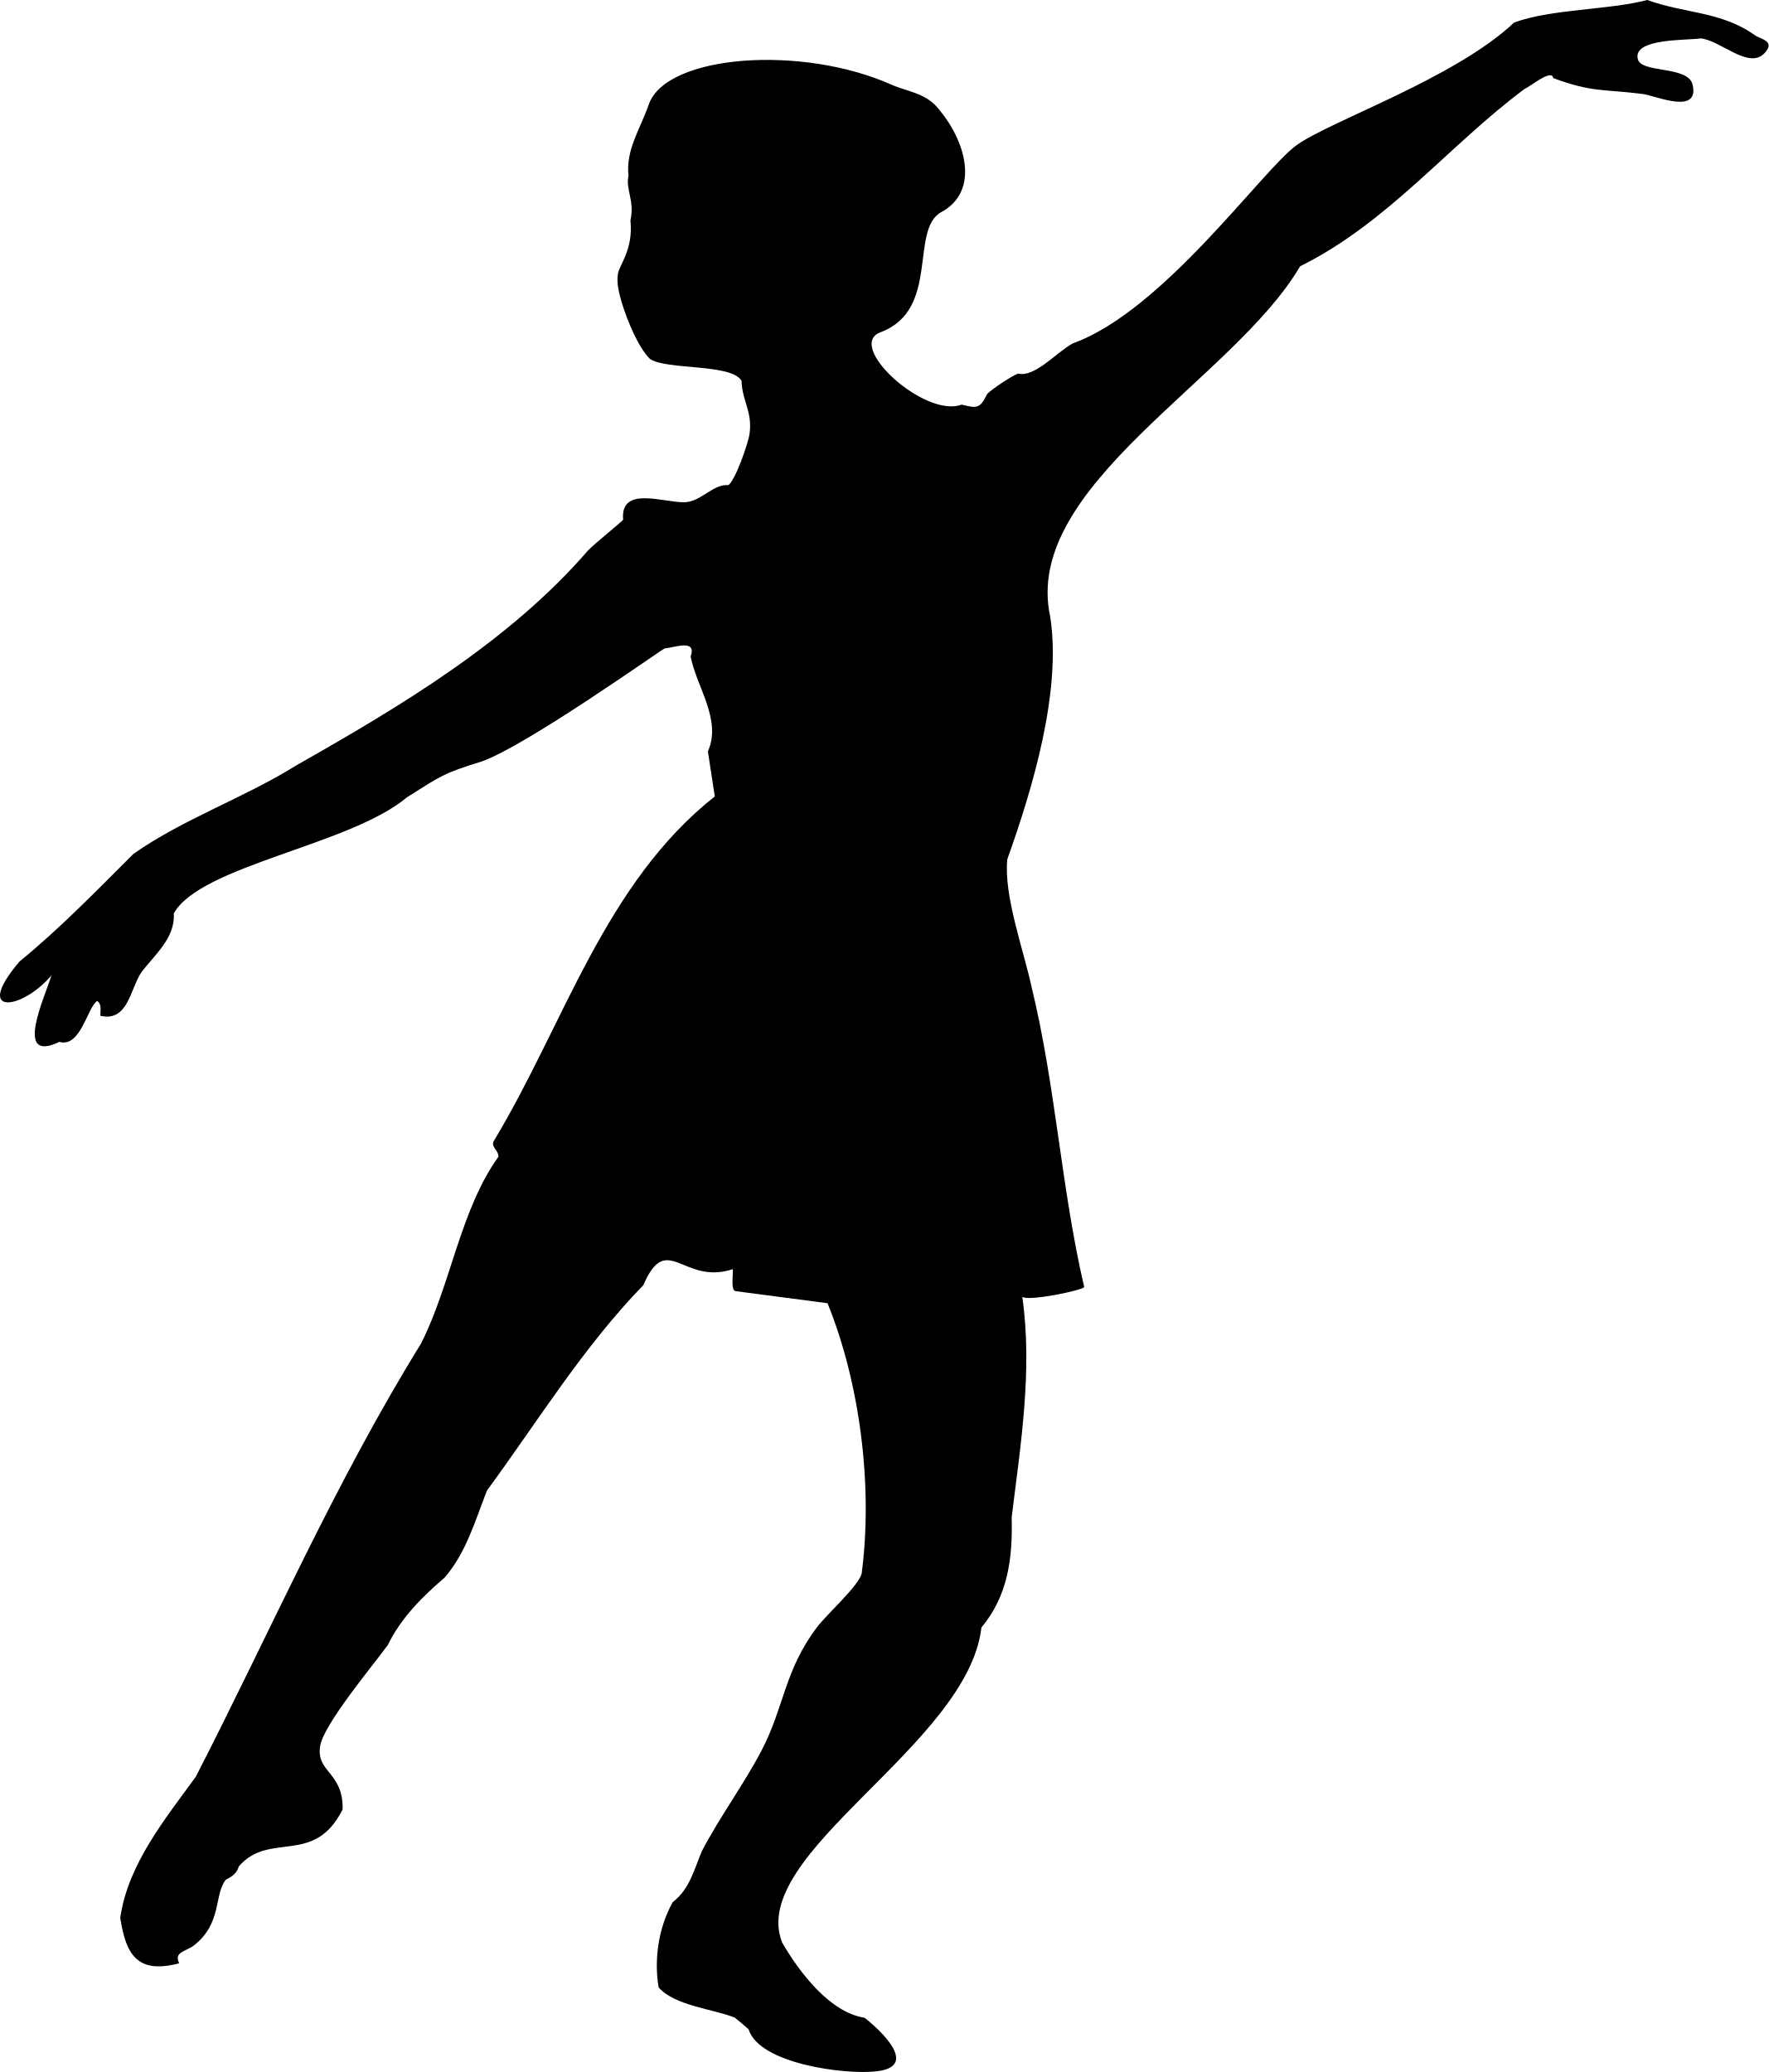
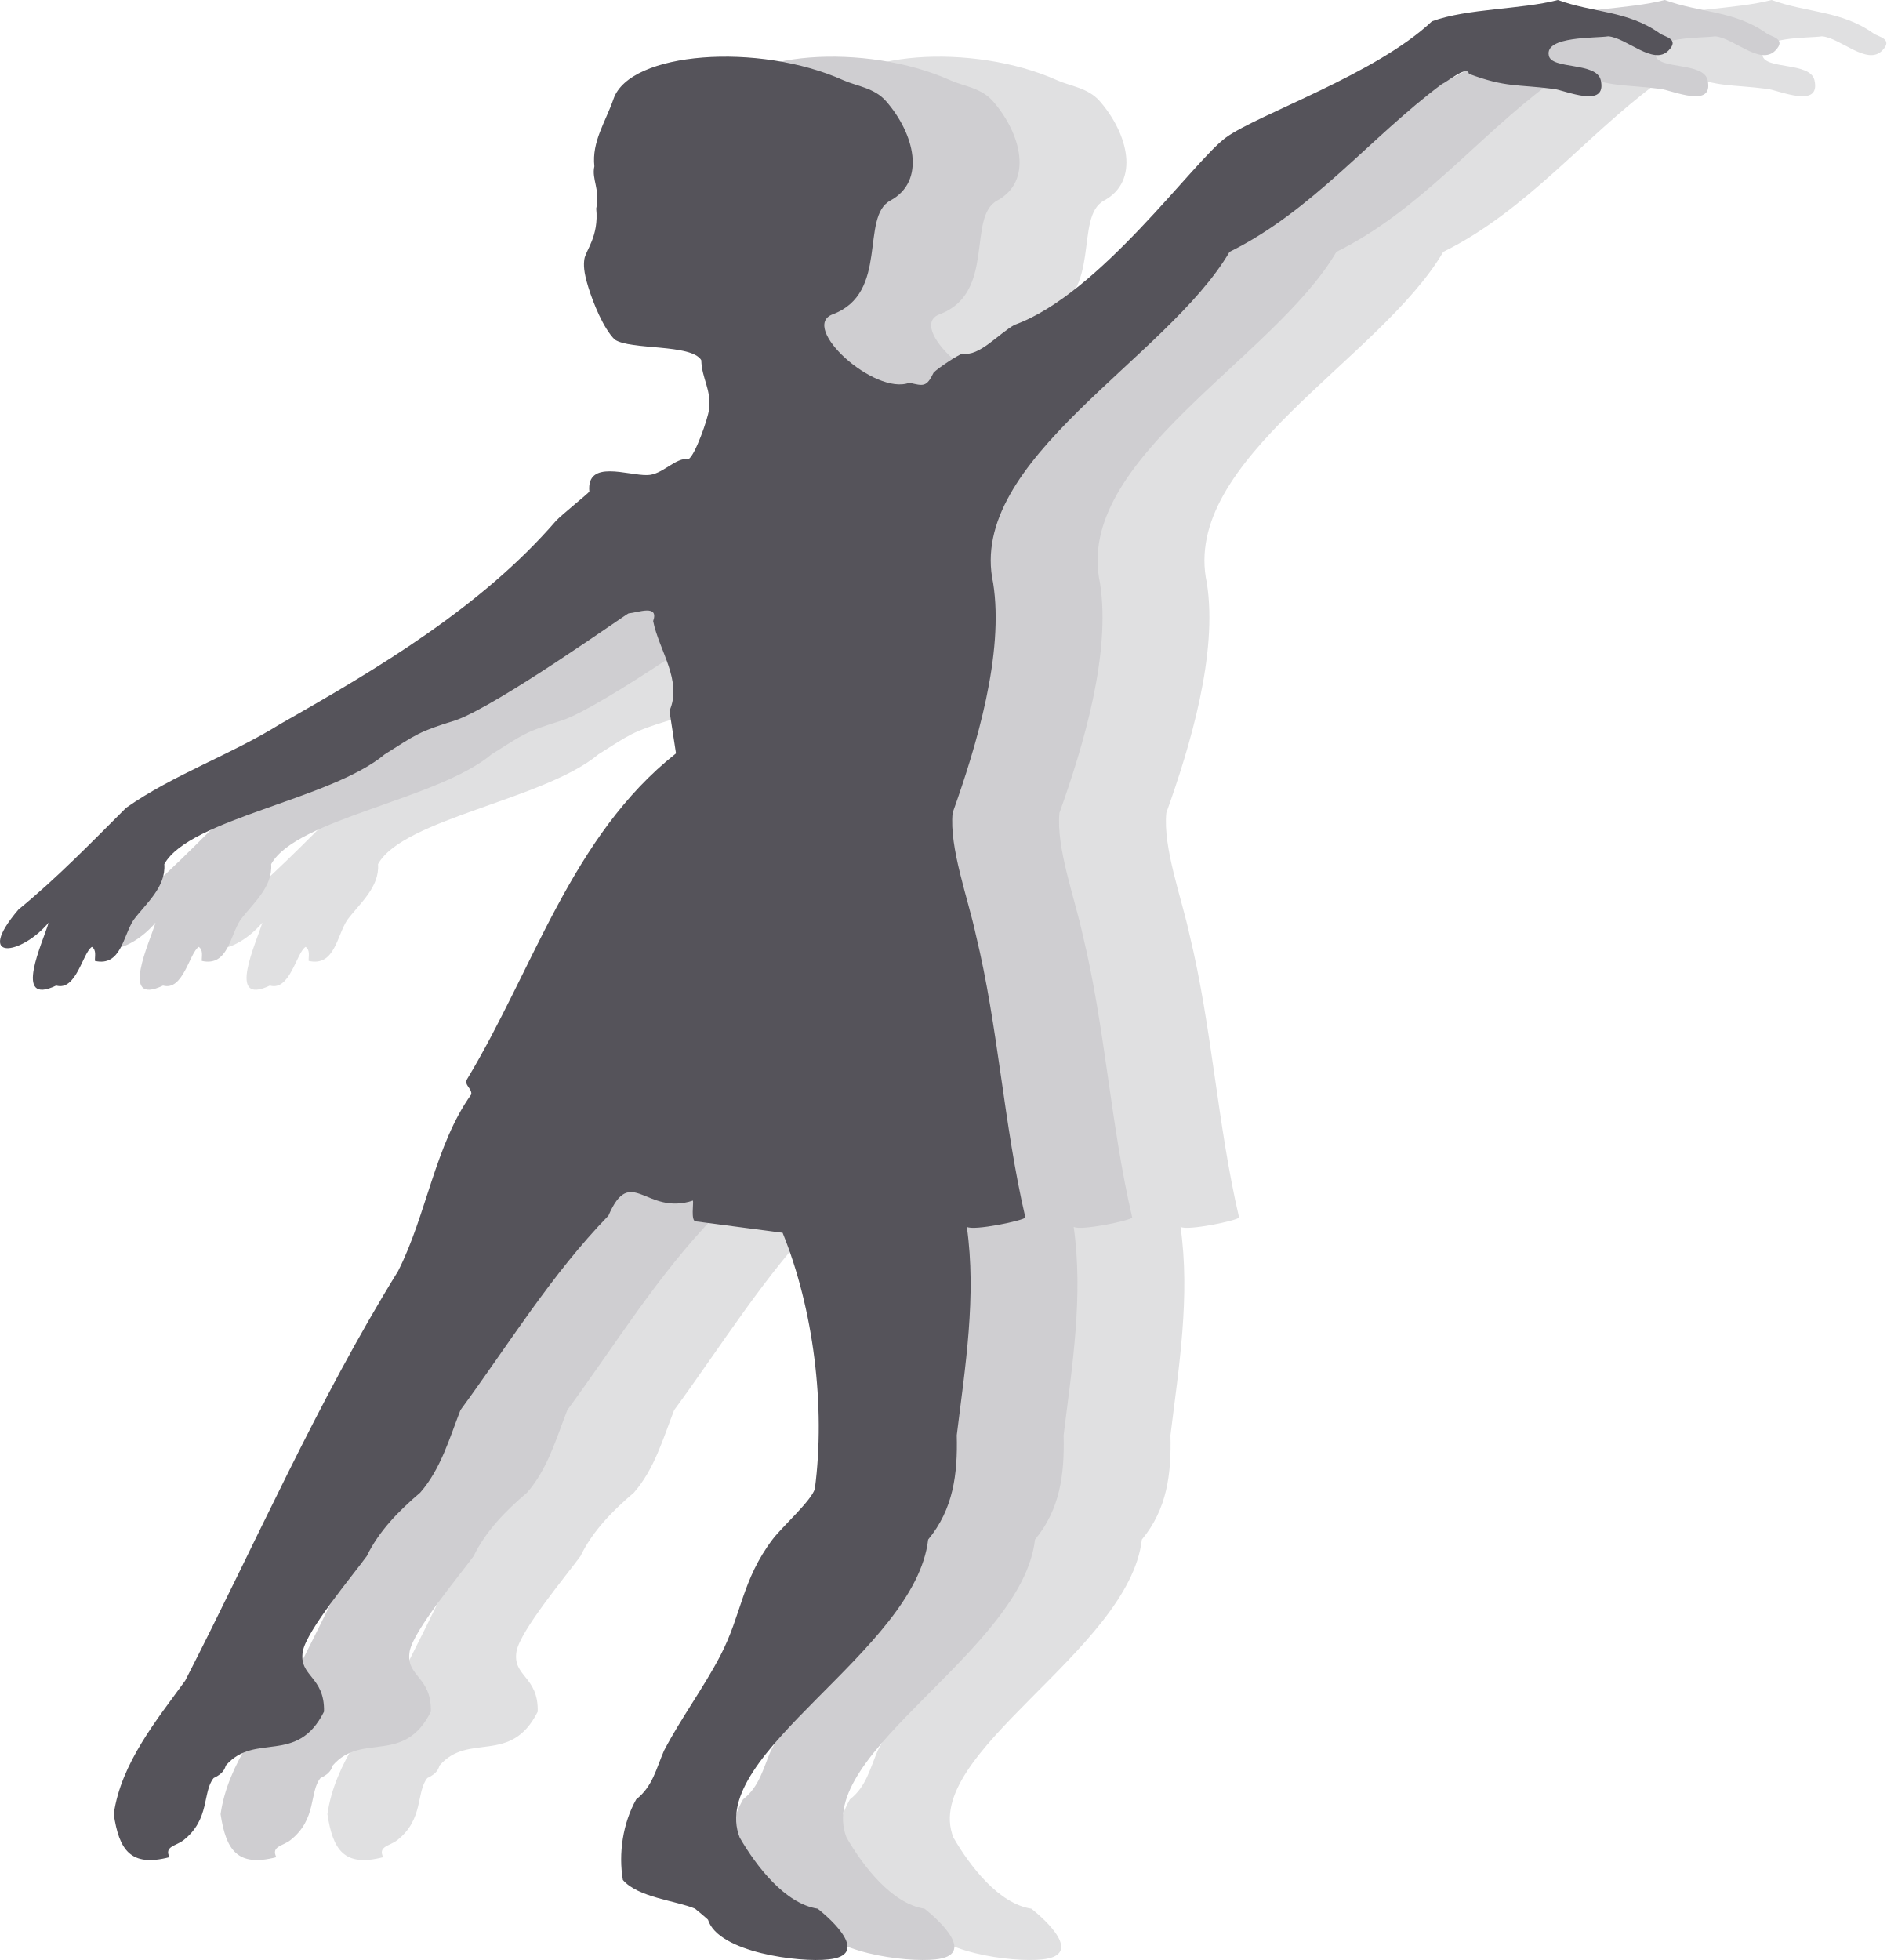
- <svg xmlns="http://www.w3.org/2000/svg" id="Layer_1" data-name="Layer 1" viewBox="0 0 829.65 972.13">
-   <path d="M728.57,36.63c-.54-4.63-11.08,4.26-13.25,4.97-35.56,26.42-64.1,62.86-105.46,83.33-31.09,53.13-130.47,103.19-117.25,164.25,5.51,34.89-8.21,80.75-20.1,113.96-1.77,17.18,7.72,42.67,11.51,60.46,11.2,46.04,13.81,94.16,24.56,140.23-.29,1.46-25.96,6.83-29.03,4.63,4.89,34.39-.81,69.5-4.99,103.4.5,19.16-1.68,36.69-14.19,51.74-6.35,55.28-109.97,106.11-93.47,147.81,8.28,14.3,22.55,32.83,38.66,35.27,7.39,5.81,26.07,23.04,5.33,25.15-14.16,1.65-54.66-3.41-59.72-19.69-.26-.35-6.1-5.28-6.47-5.5-9.45-3.95-28.28-5.52-35.75-14.21-2.24-13.12-.04-28.13,6.61-39.97,8.18-6.41,9.89-15.18,13.79-24.16,8.32-15.96,19.54-31.04,27.89-47.03,10.72-20.53,10.64-37.52,26.04-57.87,4.61-6.09,19.39-19.27,20.9-25.05,5.37-40.7-.65-89.07-16-126.91l-43.24-5.68c-2.3-.44-.88-8.86-1.22-10.29-23.35,7.7-30.83-18.26-41.94,7.49-28.17,28.96-49.7,64.15-73.39,96.42-5.48,14.02-9.73,29.24-19.98,40.95-10.31,8.75-20.48,19.01-26.48,31.46-7.2,9.89-29.72,36.72-31.72,47.18-2.19,12.68,10.93,12.27,10.5,29.98-13.38,26.74-34.3,10.01-48.7,26.73-.9,3.2-3.03,4.72-6.05,6.2-5.64,6.96-1.66,20.33-14.9,30.79-3.75,2.97-9.71,3.02-7,8.46-19.48,5.1-24.98-3.78-27.65-21.34,3.6-25.33,21.49-46.92,35.46-66.23,35.17-68.55,65.14-137.7,105.57-203.1,14.09-27.71,18.35-62.57,36.31-87.66.44-3.03-3.96-4.69-1.95-7.75,32.92-54.69,51.79-120.54,103.5-161.38l-3.24-21.11c6.61-14.89-5.29-30.14-8.09-44.52,2.98-8.48-7.53-4.2-12.22-3.8-1.11.28-64.86,45.7-85.81,53.03-18.37,5.64-19.38,6.96-35.1,16.85-26.9,22.54-96.9,31.96-109.34,54.47.88,11.41-9.21,19.61-15.26,27.69-5.2,7.87-6.18,23.23-19.15,20.32-.1-2.45.83-5.28-1.49-6.98-4.6,2.84-7.72,22.08-17.74,19.2-21.95,10.54-6.38-21.94-3.74-31.2-13.74,16.33-37.15,19.55-14.97-6.5,19.15-15.67,36.09-33.2,53.41-50.47,23.18-16.34,52.13-26.38,76.36-41.51,48.64-27.6,99.99-58.17,136.89-100.85,2.79-2.98,15.94-13.52,16.5-14.47-1.5-16.19,19.15-7.9,28.75-8.19,7.53-.06,13.77-8.8,20.54-8,3.22-1.92,9.58-20.07,10.04-24.37,1.29-10.36-3.5-15.06-3.81-24.65-5-8.18-35.26-4.85-42.99-10.25-5.58-5.58-10.59-18.04-13.03-25.92s-2.31-11.19-1.98-13.8c.56-4.36,7.32-11.31,5.9-25.19,2.08-9.4-2.39-14.55-.92-20.95-1.33-12.32,5.48-21.82,9.5-33.45,8.13-23.5,71.98-28.15,114.06-9.23,6.42,2.89,15.31,3.72,21.1,10.34,14.08,16.09,20.03,39.64,2.15,49.31-15.14,8.19-.44,45.89-28.57,56.41-16.72,6.25,20.76,40.46,38.01,33.96,6.87,1.58,8.48,2.34,12-4.99,1.96-2.14,11.99-8.79,14.5-9.55,7.92,1.84,17.9-9.94,25.68-14.19,42.41-15.27,88.83-81.32,104.86-92.92s74.2-31.25,102.18-57.64C728.15,4.09,754.19,4.81,772.7,0c17.64,6.42,34.61,5.23,50.49,16.52,2.24,1.78,10.14,2.61,4.43,8.51-7.48,7.74-20.83-6.37-29.96-7.01-6.16,1-31.49-.19-29.44,9.48,1.2,7.1,23.68,3.11,25.76,12.25,3.28,14.41-17.44,5.11-23.35,4.35-18.21-2.34-23.65-.6-42.04-7.48h-.02Z" />
+ <svg xmlns="http://www.w3.org/2000/svg" id="Layer_1" version="1.1" viewBox="0 0 935.65 972.13">
+   <defs>
+     <style>
+       .st0 {
+         fill: #55535a;
+       }
+ 
+       .st1 {
+         fill: #e0e0e1;
+       }
+ 
+       .st2 {
+         fill: #cfced1;
+       }
+     </style>
+   </defs>
+   <path class="st1" d="M834.57,36.63c-.54-4.63-11.08,4.26-13.25,4.97-35.56,26.42-64.1,62.86-105.46,83.33-31.09,53.13-130.47,103.19-117.25,164.25,5.51,34.89-8.21,80.75-20.1,113.96-1.77,17.18,7.72,42.67,11.51,60.46,11.2,46.04,13.81,94.16,24.56,140.23-.29,1.46-25.96,6.83-29.03,4.63,4.89,34.39-.81,69.5-4.99,103.4.5,19.16-1.68,36.69-14.19,51.74-6.35,55.28-109.97,106.11-93.47,147.81,8.28,14.3,22.55,32.83,38.66,35.27,7.39,5.81,26.07,23.04,5.33,25.15-14.16,1.65-54.66-3.41-59.72-19.69-.26-.35-6.1-5.28-6.47-5.5-9.45-3.95-28.28-5.52-35.75-14.21-2.24-13.12-.04-28.13,6.61-39.97,8.18-6.41,9.89-15.18,13.79-24.16,8.32-15.96,19.54-31.04,27.89-47.03,10.72-20.53,10.64-37.52,26.04-57.87,4.61-6.09,19.39-19.27,20.9-25.05,5.37-40.7-.65-89.07-16-126.91l-43.24-5.68c-2.3-.44-.88-8.86-1.22-10.29-23.35,7.7-30.83-18.26-41.94,7.49-28.17,28.96-49.7,64.15-73.39,96.42-5.48,14.02-9.73,29.24-19.98,40.95-10.31,8.75-20.48,19.01-26.48,31.46-7.2,9.89-29.72,36.72-31.72,47.18-2.19,12.68,10.93,12.27,10.5,29.98-13.38,26.74-34.3,10.01-48.7,26.73-.9,3.2-3.03,4.72-6.05,6.2-5.64,6.96-1.66,20.33-14.9,30.79-3.75,2.97-9.71,3.02-7,8.46-19.48,5.1-24.98-3.78-27.65-21.34,3.6-25.33,21.49-46.92,35.46-66.23,35.17-68.55,65.14-137.7,105.57-203.1,14.09-27.71,18.35-62.57,36.31-87.66.44-3.03-3.96-4.69-1.95-7.75,32.92-54.69,51.79-120.54,103.5-161.38l-3.24-21.11c6.61-14.89-5.29-30.14-8.09-44.52,2.98-8.48-7.53-4.2-12.22-3.8-1.11.28-64.86,45.7-85.81,53.03-18.37,5.64-19.38,6.96-35.1,16.85-26.9,22.54-96.9,31.96-109.34,54.47.88,11.41-9.21,19.61-15.26,27.69-5.2,7.87-6.18,23.23-19.15,20.32-.1-2.45.83-5.28-1.49-6.98-4.6,2.84-7.72,22.08-17.74,19.2-21.95,10.54-6.38-21.94-3.74-31.2-13.74,16.33-37.15,19.55-14.97-6.5,19.15-15.67,36.09-33.2,53.41-50.47,23.18-16.34,52.13-26.38,76.36-41.51,48.64-27.6,99.99-58.17,136.89-100.85,2.79-2.98,15.94-13.52,16.5-14.47-1.5-16.19,19.15-7.9,28.75-8.19,7.53-.06,13.77-8.8,20.54-8,3.22-1.92,9.58-20.07,10.04-24.37,1.29-10.36-3.5-15.06-3.81-24.65-5-8.18-35.26-4.85-42.99-10.25-5.58-5.58-10.59-18.04-13.03-25.92s-2.31-11.19-1.98-13.8c.56-4.36,7.32-11.31,5.9-25.19,2.08-9.4-2.39-14.55-.92-20.95-1.33-12.32,5.48-21.82,9.5-33.45,8.13-23.5,71.98-28.15,114.06-9.23,6.42,2.89,15.31,3.72,21.1,10.34,14.08,16.09,20.03,39.64,2.15,49.31-15.14,8.19-.44,45.89-28.57,56.41-16.72,6.25,20.76,40.46,38.01,33.96,6.87,1.58,8.48,2.34,12-4.99,1.96-2.14,11.99-8.79,14.5-9.55,7.92,1.84,17.9-9.94,25.68-14.19,42.41-15.27,88.83-81.32,104.86-92.92s74.2-31.25,102.18-57.64c17.87-6.46,43.91-5.74,62.42-10.55,17.64,6.42,34.61,5.23,50.49,16.52,2.24,1.78,10.14,2.61,4.43,8.51-7.48,7.74-20.83-6.37-29.96-7.01-6.16,1-31.49-.19-29.44,9.48,1.2,7.1,23.68,3.11,25.76,12.25,3.28,14.41-17.44,5.11-23.35,4.35-18.21-2.34-23.65-.6-42.04-7.48h-.02Z" />
+   <path class="st2" d="M781.57,36.63c-.54-4.63-11.08,4.26-13.25,4.97-35.56,26.42-64.1,62.86-105.46,83.33-31.09,53.13-130.47,103.19-117.25,164.25,5.51,34.89-8.21,80.75-20.1,113.96-1.77,17.18,7.72,42.67,11.51,60.46,11.2,46.04,13.81,94.16,24.56,140.23-.29,1.46-25.96,6.83-29.03,4.63,4.89,34.39-.81,69.5-4.99,103.4.5,19.16-1.68,36.69-14.19,51.74-6.35,55.28-109.97,106.11-93.47,147.81,8.28,14.3,22.55,32.83,38.66,35.27,7.39,5.81,26.07,23.04,5.33,25.15-14.16,1.65-54.66-3.41-59.72-19.69-.26-.35-6.1-5.28-6.47-5.5-9.45-3.95-28.28-5.52-35.75-14.21-2.24-13.12-.04-28.13,6.61-39.97,8.18-6.41,9.89-15.18,13.79-24.16,8.32-15.96,19.54-31.04,27.89-47.03,10.72-20.53,10.64-37.52,26.04-57.87,4.61-6.09,19.39-19.27,20.9-25.05,5.37-40.7-.65-89.07-16-126.91l-43.24-5.68c-2.3-.44-.88-8.86-1.22-10.29-23.35,7.7-30.83-18.26-41.94,7.49-28.17,28.96-49.7,64.15-73.39,96.42-5.48,14.02-9.73,29.24-19.98,40.95-10.31,8.75-20.48,19.01-26.48,31.46-7.2,9.89-29.72,36.72-31.72,47.18-2.19,12.68,10.93,12.27,10.5,29.98-13.38,26.74-34.3,10.01-48.7,26.73-.9,3.2-3.03,4.72-6.05,6.2-5.64,6.96-1.66,20.33-14.9,30.79-3.75,2.97-9.71,3.02-7,8.46-19.48,5.1-24.98-3.78-27.65-21.34,3.6-25.33,21.49-46.92,35.46-66.23,35.17-68.55,65.14-137.7,105.57-203.1,14.09-27.71,18.35-62.57,36.31-87.66.44-3.03-3.96-4.69-1.95-7.75,32.92-54.69,51.79-120.54,103.5-161.38l-3.24-21.11c6.61-14.89-5.29-30.14-8.09-44.52,2.98-8.48-7.53-4.2-12.22-3.8-1.11.28-64.86,45.7-85.81,53.03-18.37,5.64-19.38,6.96-35.1,16.85-26.9,22.54-96.9,31.96-109.34,54.47.88,11.41-9.21,19.61-15.26,27.69-5.2,7.87-6.18,23.23-19.15,20.32-.1-2.45.83-5.28-1.49-6.98-4.6,2.84-7.72,22.08-17.74,19.2-21.95,10.54-6.38-21.94-3.74-31.2-13.74,16.33-37.15,19.55-14.97-6.5,19.15-15.67,36.09-33.2,53.41-50.47,23.18-16.34,52.13-26.38,76.36-41.51,48.64-27.6,99.99-58.17,136.89-100.85,2.79-2.98,15.94-13.52,16.5-14.47-1.5-16.19,19.15-7.9,28.75-8.19,7.53-.06,13.77-8.8,20.54-8,3.22-1.92,9.58-20.07,10.04-24.37,1.29-10.36-3.5-15.06-3.81-24.65-5-8.18-35.26-4.85-42.99-10.25-5.58-5.58-10.59-18.04-13.03-25.92s-2.31-11.19-1.98-13.8c.56-4.36,7.32-11.31,5.9-25.19,2.08-9.4-2.39-14.55-.92-20.95-1.33-12.32,5.48-21.82,9.5-33.45,8.13-23.5,71.98-28.15,114.06-9.23,6.42,2.89,15.31,3.72,21.1,10.34,14.08,16.09,20.03,39.64,2.15,49.31-15.14,8.19-.44,45.89-28.57,56.41-16.72,6.25,20.76,40.46,38.01,33.96,6.87,1.58,8.48,2.34,12-4.99,1.96-2.14,11.99-8.79,14.5-9.55,7.92,1.84,17.9-9.94,25.68-14.19,42.41-15.27,88.83-81.32,104.86-92.92s74.2-31.25,102.18-57.64c17.87-6.46,43.91-5.74,62.42-10.55,17.64,6.42,34.61,5.23,50.49,16.52,2.24,1.78,10.14,2.61,4.43,8.51-7.48,7.74-20.83-6.37-29.96-7.01-6.16,1-31.49-.19-29.44,9.48,1.2,7.1,23.68,3.11,25.76,12.25,3.28,14.41-17.44,5.11-23.35,4.35-18.21-2.34-23.65-.6-42.04-7.48h-.02Z" />
+   <path class="st0" d="M728.57,36.63c-.54-4.63-11.08,4.26-13.25,4.97-35.56,26.42-64.1,62.86-105.46,83.33-31.09,53.13-130.47,103.19-117.25,164.25,5.51,34.89-8.21,80.75-20.1,113.96-1.77,17.18,7.72,42.67,11.51,60.46,11.2,46.04,13.81,94.16,24.56,140.23-.29,1.46-25.96,6.83-29.03,4.63,4.89,34.39-.81,69.5-4.99,103.4.5,19.16-1.68,36.69-14.19,51.74-6.35,55.28-109.97,106.11-93.47,147.81,8.28,14.3,22.55,32.83,38.66,35.27,7.39,5.81,26.07,23.04,5.33,25.15-14.16,1.65-54.66-3.41-59.72-19.69-.26-.35-6.1-5.28-6.47-5.5-9.45-3.95-28.28-5.52-35.75-14.21-2.24-13.12-.04-28.13,6.61-39.97,8.18-6.41,9.89-15.18,13.79-24.16,8.32-15.96,19.54-31.04,27.89-47.03,10.72-20.53,10.64-37.52,26.04-57.87,4.61-6.09,19.39-19.27,20.9-25.05,5.37-40.7-.65-89.07-16-126.91l-43.24-5.68c-2.3-.44-.88-8.86-1.22-10.29-23.35,7.7-30.83-18.26-41.94,7.49-28.17,28.96-49.7,64.15-73.39,96.42-5.48,14.02-9.73,29.24-19.98,40.95-10.31,8.75-20.48,19.01-26.48,31.46-7.2,9.89-29.72,36.72-31.72,47.18-2.19,12.68,10.93,12.27,10.5,29.98-13.38,26.74-34.3,10.01-48.7,26.73-.9,3.2-3.03,4.72-6.05,6.2-5.64,6.96-1.66,20.33-14.9,30.79-3.75,2.97-9.71,3.02-7,8.46-19.48,5.1-24.98-3.78-27.65-21.34,3.6-25.33,21.49-46.92,35.46-66.23,35.17-68.55,65.14-137.7,105.57-203.1,14.09-27.71,18.35-62.57,36.31-87.66.44-3.03-3.96-4.69-1.95-7.75,32.92-54.69,51.79-120.54,103.5-161.38l-3.24-21.11c6.61-14.89-5.29-30.14-8.09-44.52,2.98-8.48-7.53-4.2-12.22-3.8-1.11.28-64.86,45.7-85.81,53.03-18.37,5.64-19.38,6.96-35.1,16.85-26.9,22.54-96.9,31.96-109.34,54.47.88,11.41-9.21,19.61-15.26,27.69-5.2,7.87-6.18,23.23-19.15,20.32-.1-2.45.83-5.28-1.49-6.98-4.6,2.84-7.72,22.08-17.74,19.2-21.95,10.54-6.38-21.94-3.74-31.2-13.74,16.33-37.15,19.55-14.97-6.5,19.15-15.67,36.09-33.2,53.41-50.47,23.18-16.34,52.13-26.38,76.36-41.51,48.64-27.6,99.99-58.17,136.89-100.85,2.79-2.98,15.94-13.52,16.5-14.47-1.5-16.19,19.15-7.9,28.75-8.19,7.53-.06,13.77-8.8,20.54-8,3.22-1.92,9.58-20.07,10.04-24.37,1.29-10.36-3.5-15.06-3.81-24.65-5-8.18-35.26-4.85-42.99-10.25-5.58-5.58-10.59-18.04-13.03-25.92s-2.31-11.19-1.98-13.8c.56-4.36,7.32-11.31,5.9-25.19,2.08-9.4-2.39-14.55-.92-20.95-1.33-12.32,5.48-21.82,9.5-33.45,8.13-23.5,71.98-28.15,114.06-9.23,6.42,2.89,15.31,3.72,21.1,10.34,14.08,16.09,20.03,39.64,2.15,49.31-15.14,8.19-.44,45.89-28.57,56.41-16.72,6.25,20.76,40.46,38.01,33.96,6.87,1.58,8.48,2.34,12-4.99,1.96-2.14,11.99-8.79,14.5-9.55,7.92,1.84,17.9-9.94,25.68-14.19,42.41-15.27,88.83-81.32,104.86-92.92s74.2-31.25,102.18-57.64c17.87-6.46,43.91-5.74,62.42-10.55,17.64,6.42,34.61,5.23,50.49,16.52,2.24,1.78,10.14,2.61,4.43,8.51-7.48,7.74-20.83-6.37-29.96-7.01-6.16,1-31.49-.19-29.44,9.48,1.2,7.1,23.68,3.11,25.76,12.25,3.28,14.41-17.44,5.11-23.35,4.35-18.21-2.34-23.65-.6-42.04-7.48h-.02Z" />
</svg>
